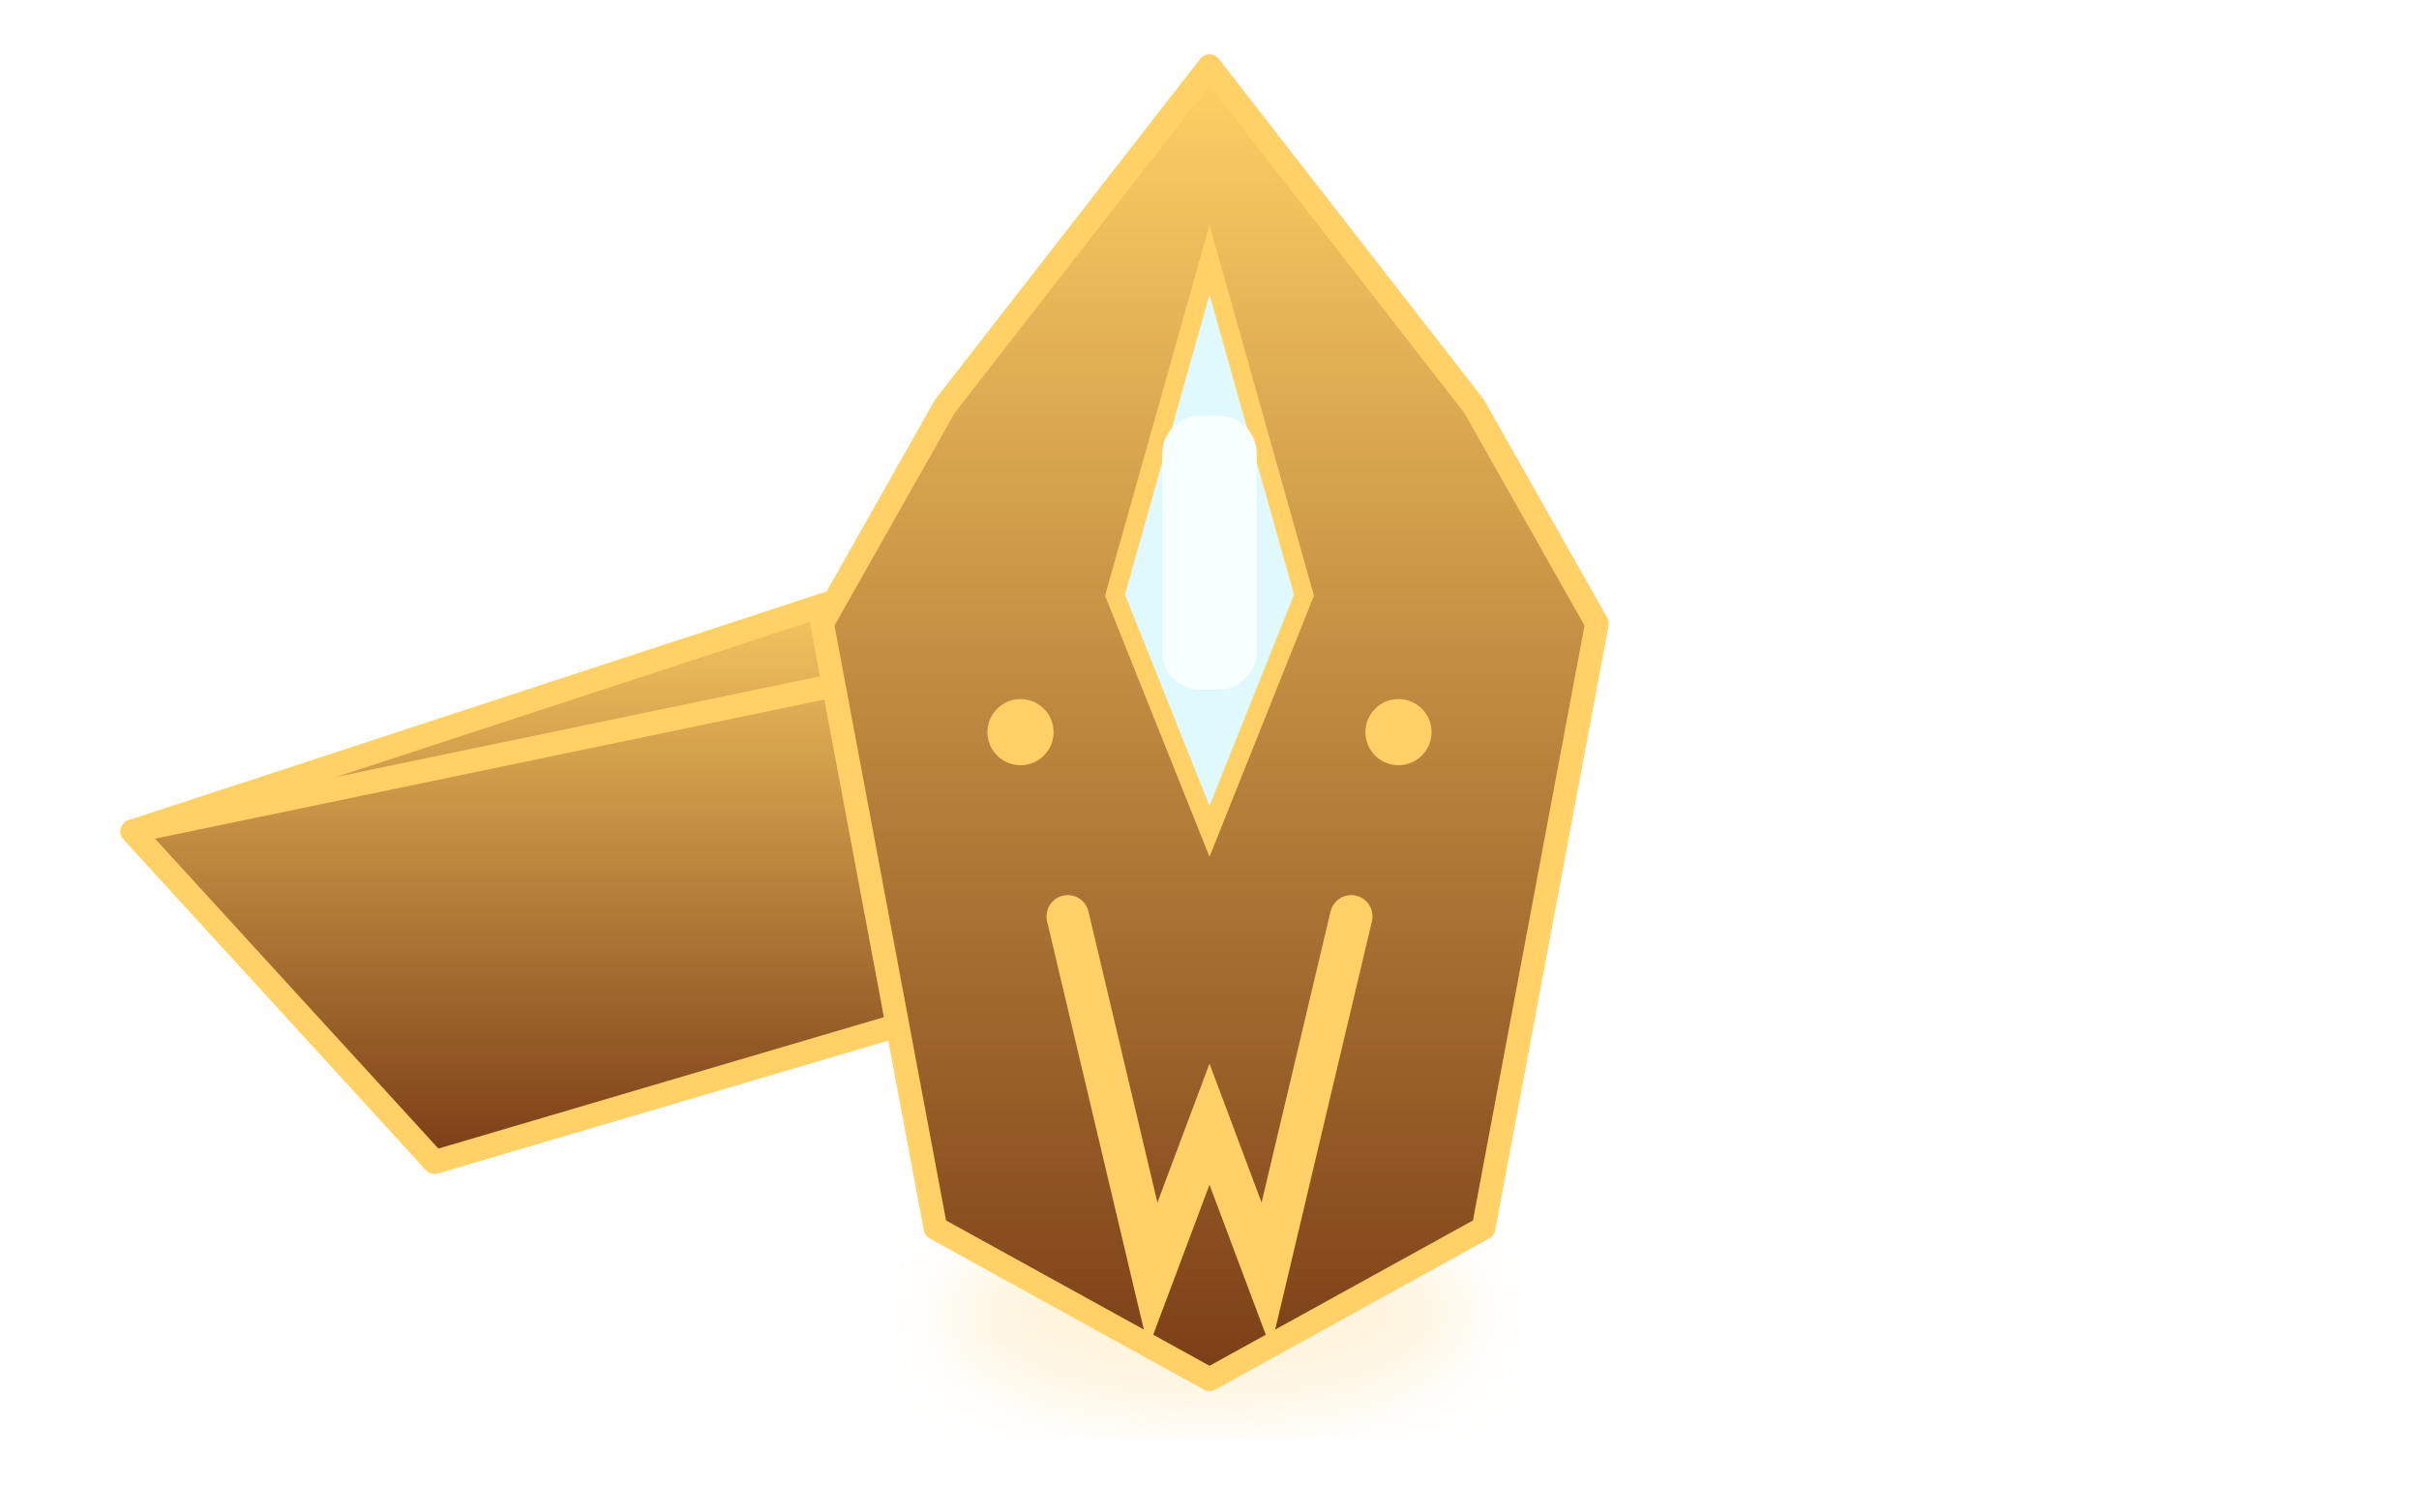
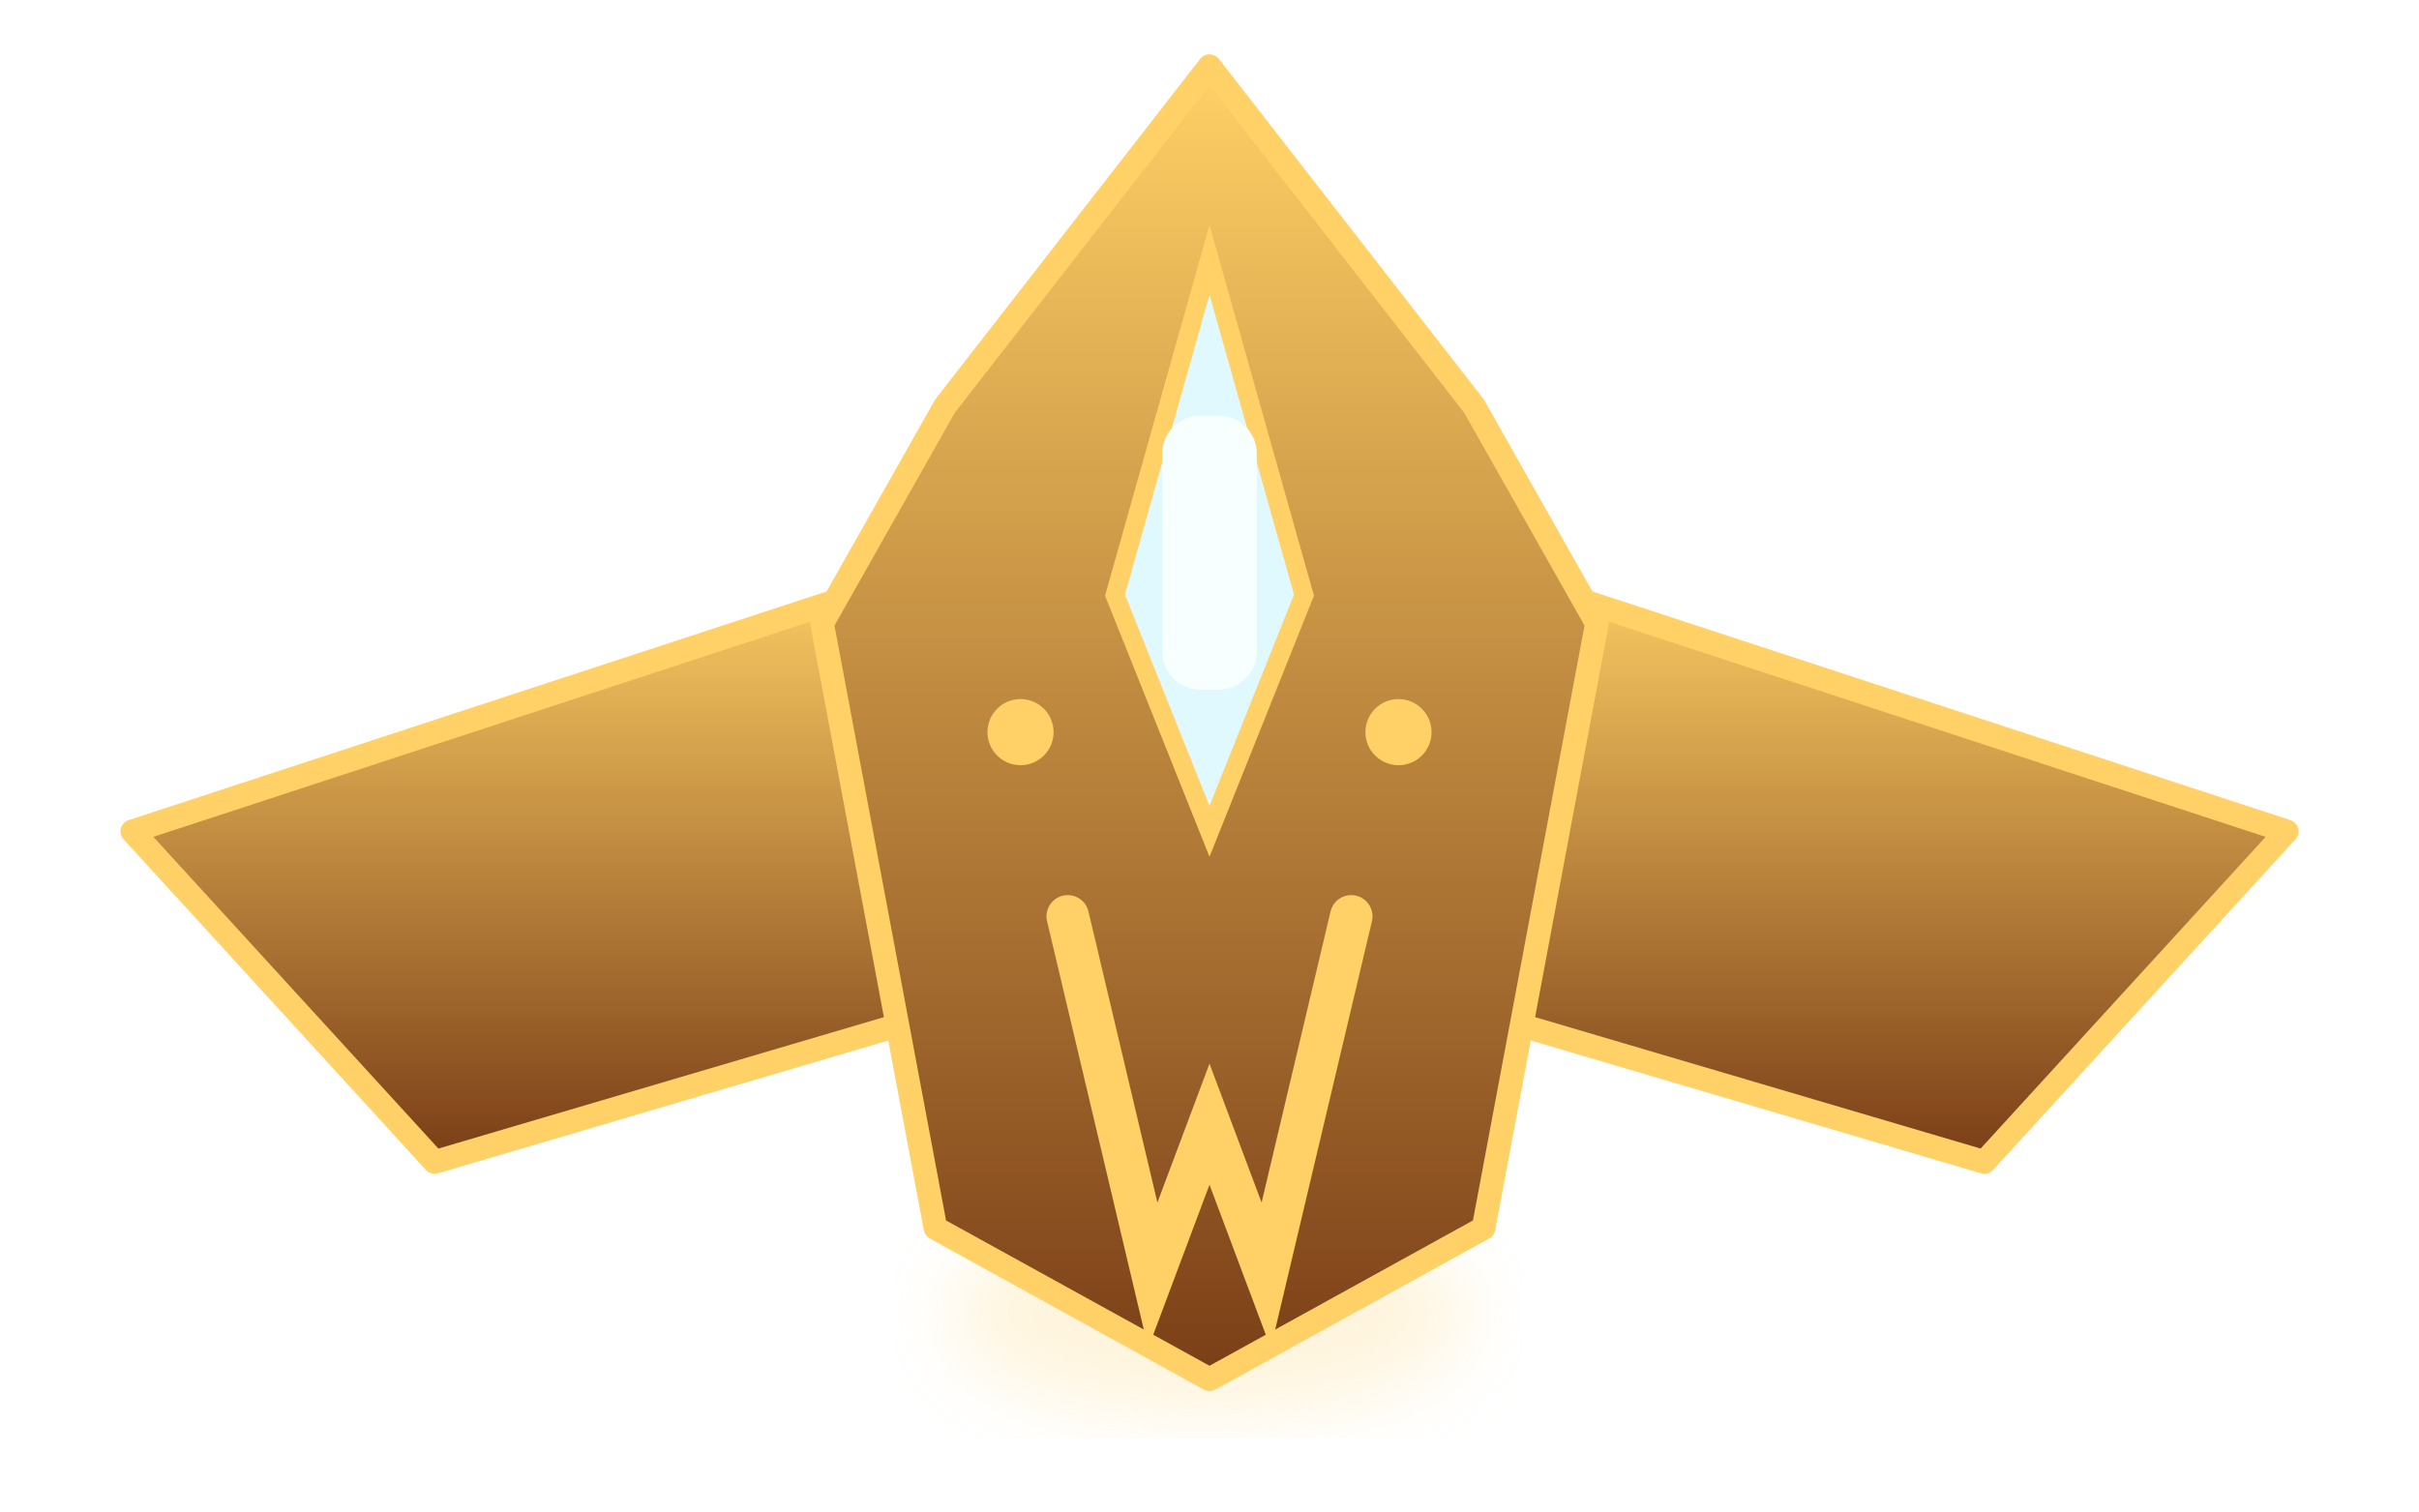
<svg xmlns="http://www.w3.org/2000/svg" width="512" height="320" viewBox="0 0 512 320">
  <defs>
    <linearGradient id="h" x1="0" y1="0" x2="0" y2="1">
      <stop stop-color="#ffd166" />
      <stop offset="1" stop-color="#7a3d16" />
    </linearGradient>
    <filter id="g">
      <feGaussianBlur stdDeviation="8" />
    </filter>
  </defs>
  <ellipse cx="256" cy="278" rx="55" ry="22" fill="#ffd166" opacity=".22" filter="url(#g)" />
  <g fill="url(#h)" stroke="#ffd166" stroke-width="5" stroke-linejoin="round">
    <path d="M205 118 L28 176 L92 246 L214 210 Z" />
-     <path d="M307 118 L28 176 L92 246 L214 210 Z" />
+     <path d="M205 118 L28 176 L92 246 L214 210 Z" transform="translate(512 0) scale(-1 1)" />
    <path d="M256 14 L312 86 L338 132 L314 260 L256 292 L198 260 L174 132 L200 86 Z" />
  </g>
  <path d="M256 55 L276 126 L256 176 L236 126 Z" fill="#dff9ff" stroke="#ffd166" stroke-width="4" />
  <rect x="246" y="88" width="20" height="58" rx="8" fill="#f7ffff" />
  <path d="M226 194 L244 270 L256 238 L268 270 L286 194" fill="none" stroke="#ffd166" stroke-width="9" stroke-linecap="round" />
  <circle cx="216" cy="155" r="7" fill="#ffd166" />
  <circle cx="296" cy="155" r="7" fill="#ffd166" />
</svg>
